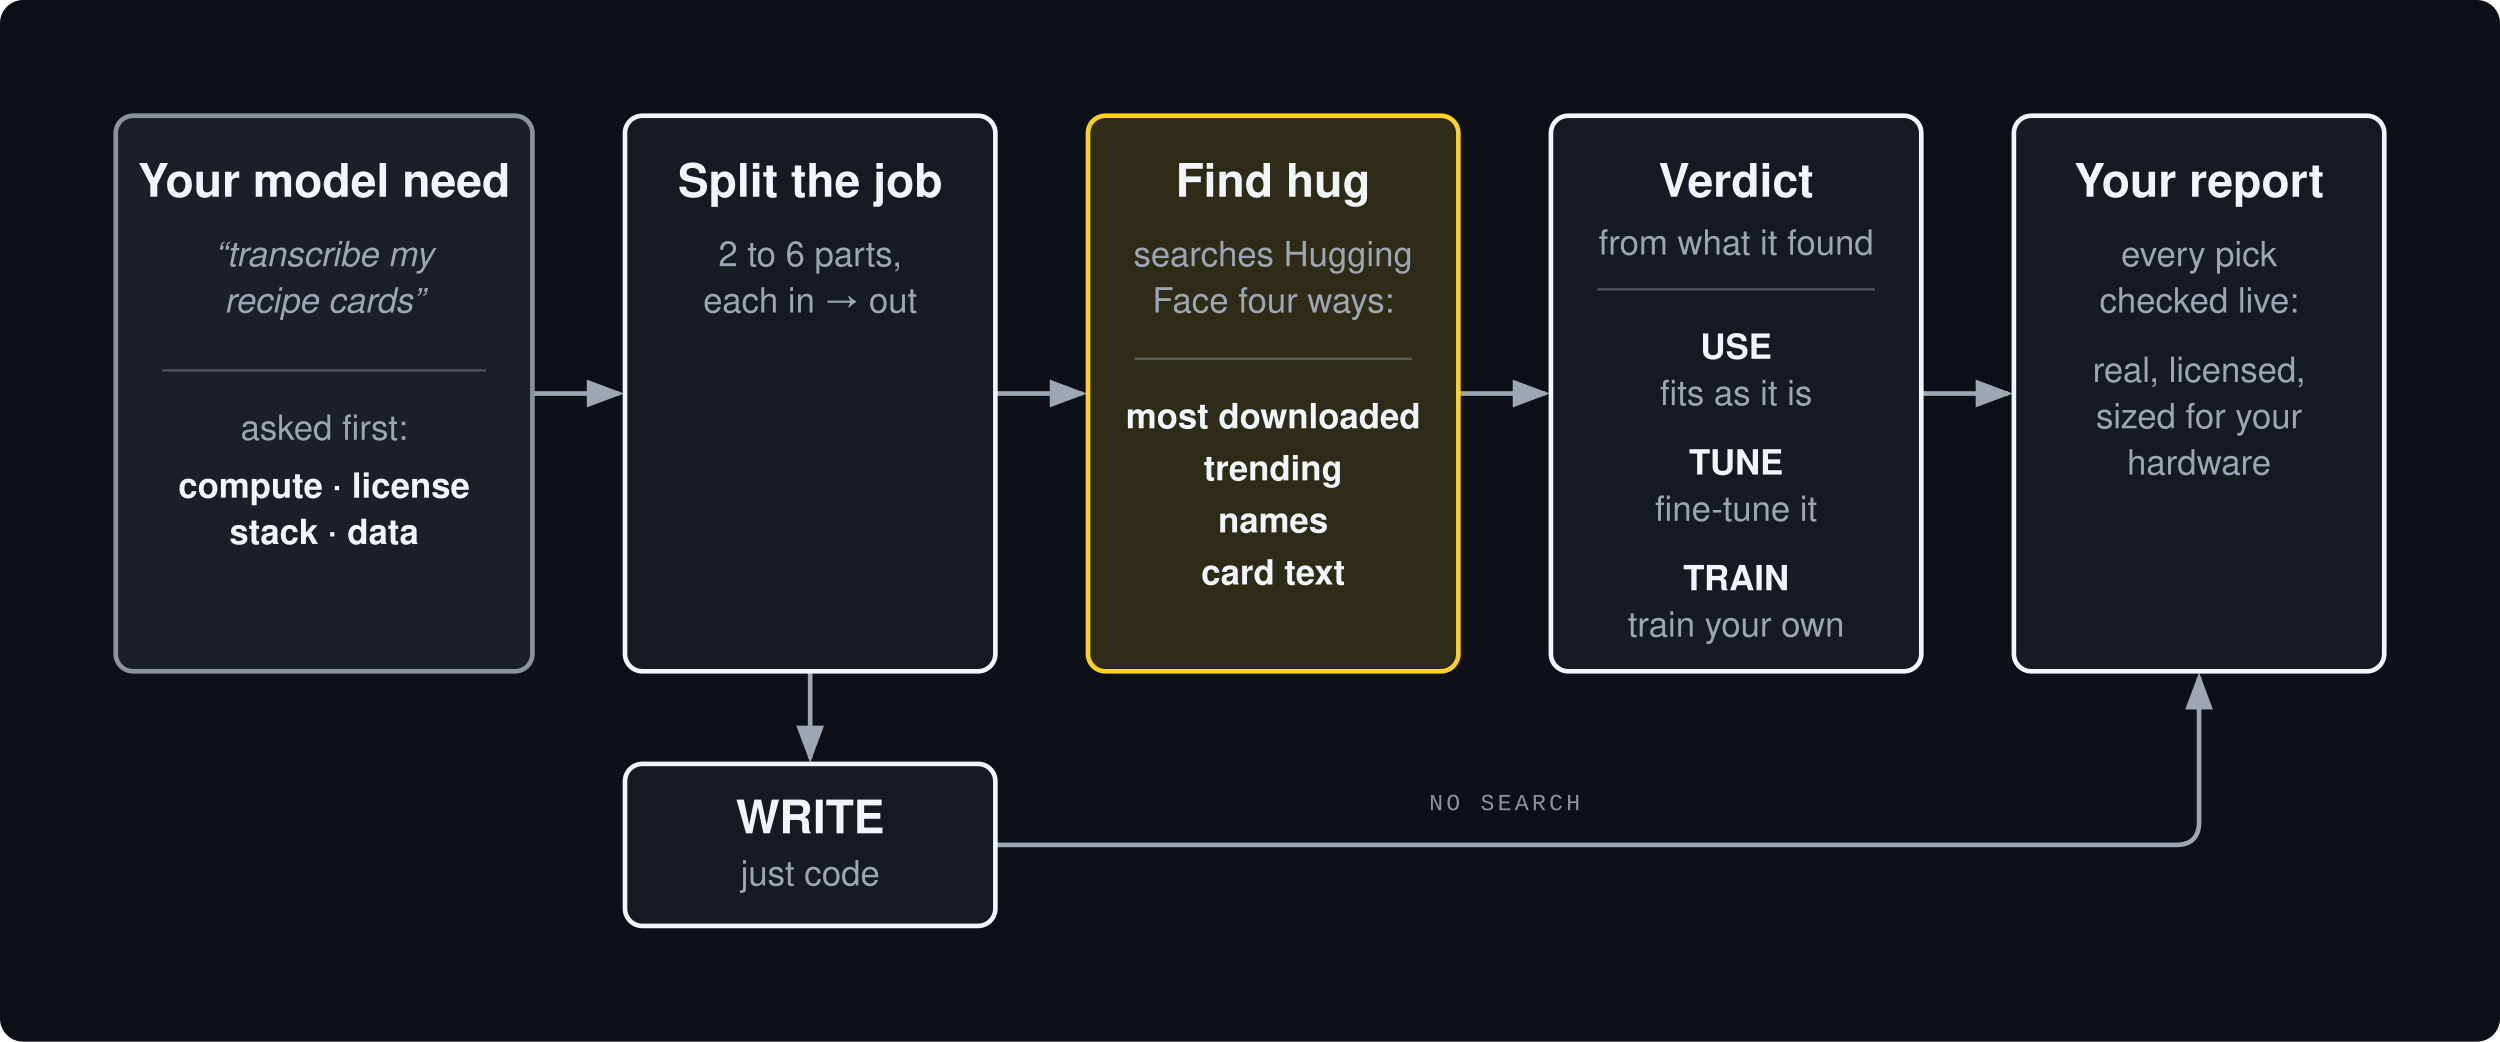
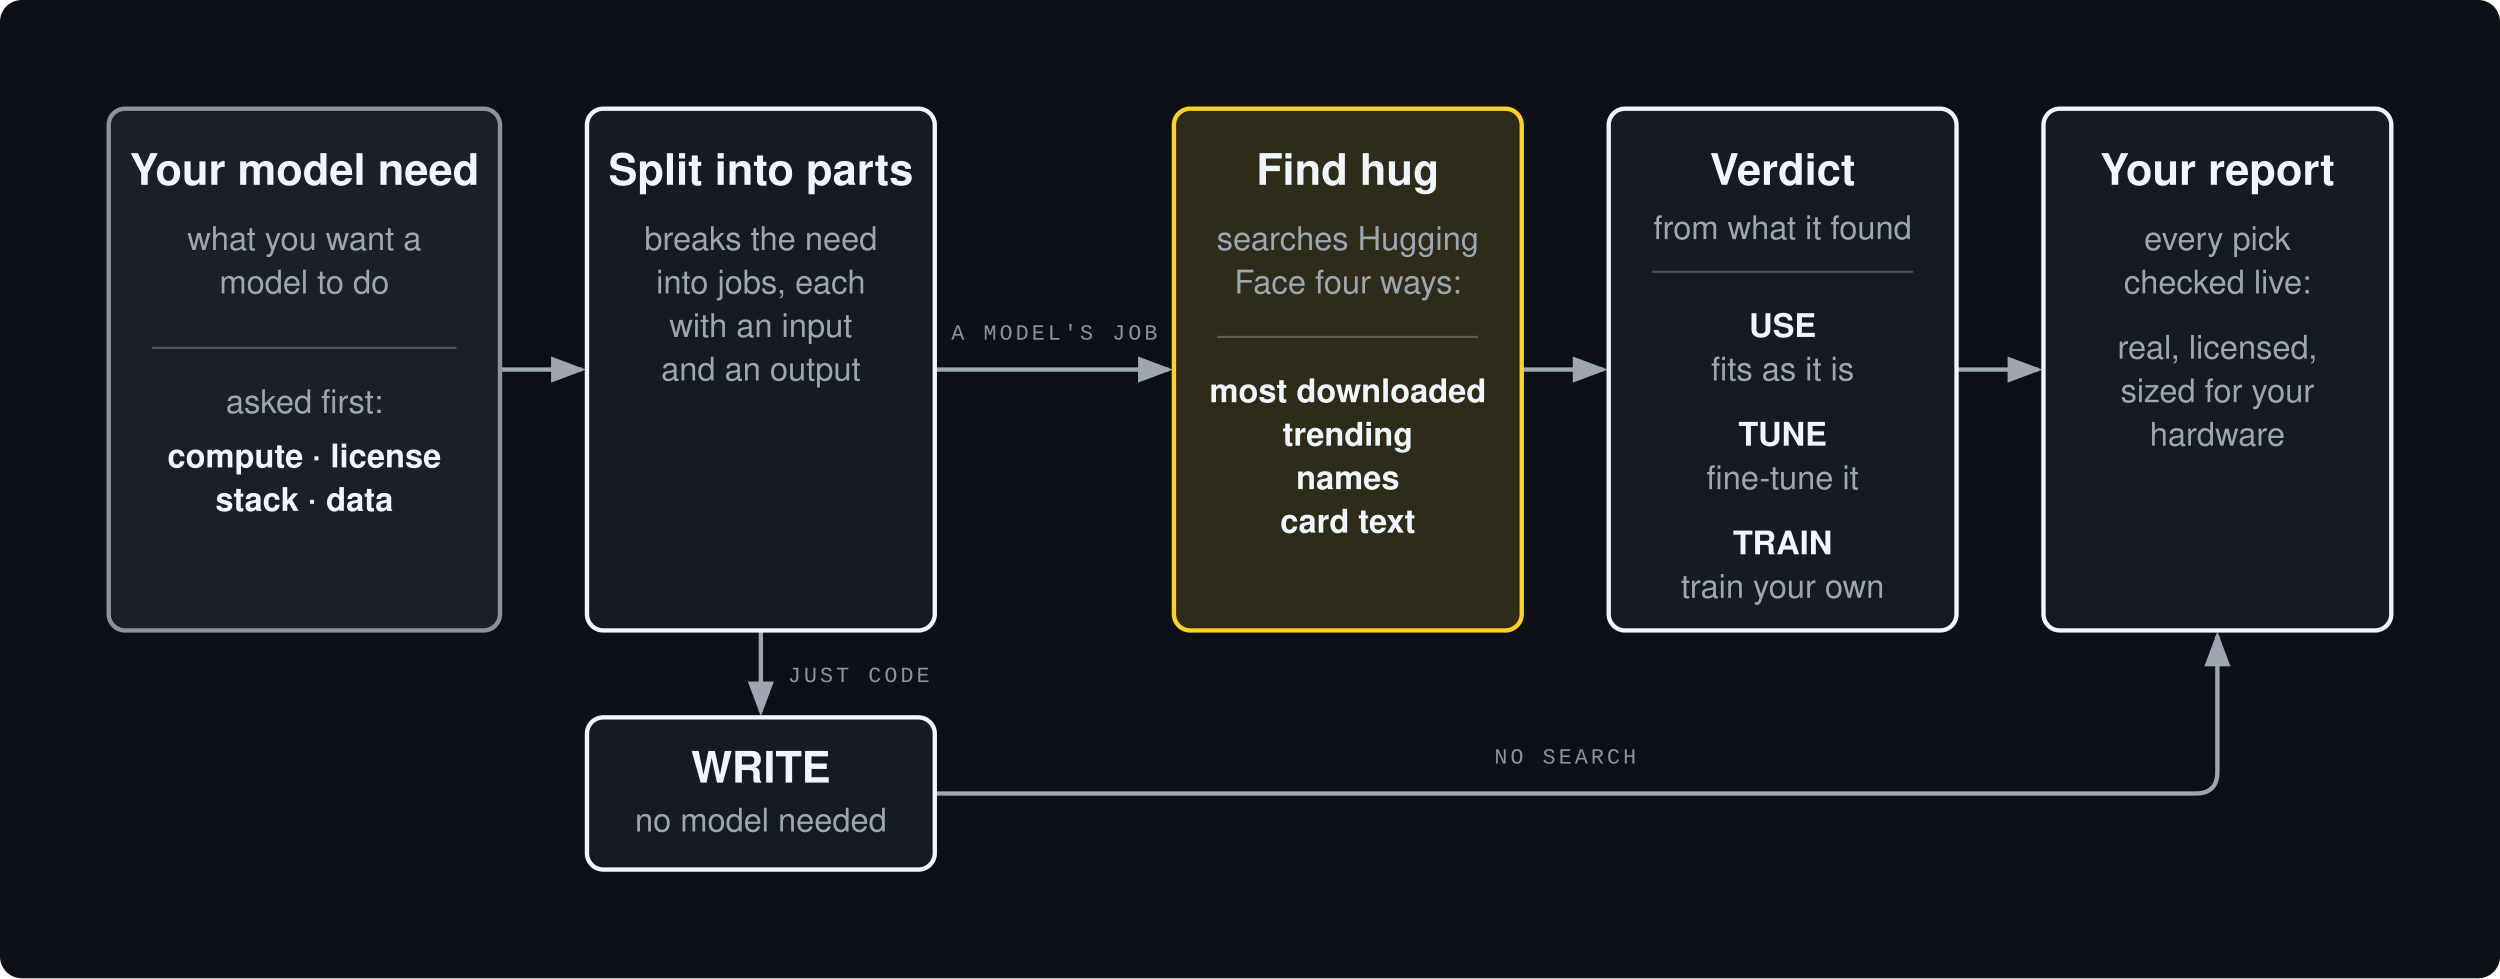
- <svg xmlns="http://www.w3.org/2000/svg" width="864" height="360" viewBox="0 32 864 360" role="img" aria-labelledby="flow-dark-title flow-dark-desc">
+ <svg xmlns="http://www.w3.org/2000/svg" width="920" height="360" viewBox="0 32 920 360" role="img" aria-labelledby="flow-dark-title flow-dark-desc">
  <defs>
    <marker id="flow-dark-arrow" markerWidth="8" markerHeight="6" refX="7" refY="3" orient="auto">
      <polygon points="0 0, 8 3, 0 6" fill="#9da7b3" />
    </marker>
  </defs>
-   <rect y="32" width="864" height="360" rx="8" fill="#0d1117" />
+   <rect y="32" width="920" height="360" rx="8" fill="#0d1117" />
  <line x1="184" y1="168" x2="214" y2="168" stroke="#9da7b3" stroke-width="1.6" marker-end="url(#flow-dark-arrow)" />
-   <line x1="344" y1="168" x2="374" y2="168" stroke="#9da7b3" stroke-width="1.6" marker-end="url(#flow-dark-arrow)" />
-   <line x1="504" y1="168" x2="534" y2="168" stroke="#9da7b3" stroke-width="1.6" marker-end="url(#flow-dark-arrow)" />
-   <line x1="664" y1="168" x2="694" y2="168" stroke="#9da7b3" stroke-width="1.6" marker-end="url(#flow-dark-arrow)" />
+   <line x1="344" y1="168" x2="430" y2="168" stroke="#9da7b3" stroke-width="1.6" marker-end="url(#flow-dark-arrow)" />
+   <line x1="560" y1="168" x2="590" y2="168" stroke="#9da7b3" stroke-width="1.6" marker-end="url(#flow-dark-arrow)" />
+   <line x1="720" y1="168" x2="750" y2="168" stroke="#9da7b3" stroke-width="1.6" marker-end="url(#flow-dark-arrow)" />
  <line x1="280" y1="264" x2="280" y2="294" stroke="#9da7b3" stroke-width="1.6" marker-end="url(#flow-dark-arrow)" />
-   <path d="M344 324 H752 Q760 324 760 316 V266" fill="none" stroke="#9da7b3" stroke-width="1.6" marker-end="url(#flow-dark-arrow)" />
+   <path d="M344 324 H808 Q816 324 816 316 V266" fill="none" stroke="#9da7b3" stroke-width="1.6" marker-end="url(#flow-dark-arrow)" />
  <rect x="40" y="72" width="144" height="192" rx="6" fill="#0d1117" />
  <rect x="40" y="72" width="144" height="192" rx="6" fill="#9da7b3" fill-opacity="0.10" stroke="#8b949e" stroke-width="1.6" />
  <rect x="216" y="72" width="128" height="192" rx="6" fill="#0d1117" />
  <rect x="216" y="72" width="128" height="192" rx="6" fill="#161b22" stroke="#f0f6fc" stroke-width="1.6" />
-   <rect x="376" y="72" width="128" height="192" rx="6" fill="#0d1117" />
-   <rect x="376" y="72" width="128" height="192" rx="6" fill="#ffd21e" fill-opacity="0.14" stroke="#ffd21e" stroke-width="1.6" />
-   <rect x="536" y="72" width="128" height="192" rx="6" fill="#0d1117" />
-   <rect x="536" y="72" width="128" height="192" rx="6" fill="#161b22" stroke="#f0f6fc" stroke-width="1.6" />
-   <rect x="696" y="72" width="128" height="192" rx="6" fill="#0d1117" />
-   <rect x="696" y="72" width="128" height="192" rx="6" fill="#161b22" stroke="#f0f6fc" stroke-width="1.6" />
+   <rect x="432" y="72" width="128" height="192" rx="6" fill="#0d1117" />
+   <rect x="432" y="72" width="128" height="192" rx="6" fill="#ffd21e" fill-opacity="0.14" stroke="#ffd21e" stroke-width="1.6" />
+   <rect x="592" y="72" width="128" height="192" rx="6" fill="#0d1117" />
+   <rect x="592" y="72" width="128" height="192" rx="6" fill="#161b22" stroke="#f0f6fc" stroke-width="1.6" />
+   <rect x="752" y="72" width="128" height="192" rx="6" fill="#0d1117" />
+   <rect x="752" y="72" width="128" height="192" rx="6" fill="#161b22" stroke="#f0f6fc" stroke-width="1.6" />
  <rect x="216" y="296" width="128" height="56" rx="6" fill="#0d1117" />
  <rect x="216" y="296" width="128" height="56" rx="6" fill="#161b22" stroke="#f0f6fc" stroke-width="1.6" />
  <line x1="56" y1="160" x2="168" y2="160" stroke="#9da7b3" stroke-opacity="0.40" stroke-width="0.8" />
-   <line x1="392" y1="156" x2="488" y2="156" stroke="#9da7b3" stroke-opacity="0.40" stroke-width="0.8" />
-   <line x1="552" y1="132" x2="648" y2="132" stroke="#9da7b3" stroke-opacity="0.40" stroke-width="0.8" />
-   <rect x="488" y="304" width="64" height="12" rx="2" fill="#0d1117" />
-   <text x="520" y="312" font-family="ui-monospace, SFMono-Regular, Consolas, 'Liberation Mono', monospace" font-size="8" fill="#8b949e" letter-spacing="0.14em" text-anchor="middle">NO SEARCH</text>
+   <line x1="448" y1="156" x2="544" y2="156" stroke="#9da7b3" stroke-opacity="0.40" stroke-width="0.8" />
+   <line x1="608" y1="132" x2="704" y2="132" stroke="#9da7b3" stroke-opacity="0.40" stroke-width="0.8" />
+   <rect x="348" y="148" width="80" height="12" rx="2" fill="#0d1117" />
+   <text x="388" y="157" font-family="ui-monospace, SFMono-Regular, Consolas, 'Liberation Mono', monospace" font-size="8" fill="#8b949e" letter-spacing="0.14em" text-anchor="middle">A MODEL'S JOB</text>
+   <rect x="288" y="274" width="56" height="12" rx="2" fill="#0d1117" />
+   <text x="316" y="283" font-family="ui-monospace, SFMono-Regular, Consolas, 'Liberation Mono', monospace" font-size="8" fill="#8b949e" letter-spacing="0.14em" text-anchor="middle">JUST CODE</text>
+   <rect x="548" y="304" width="56" height="12" rx="2" fill="#0d1117" />
+   <text x="576" y="313" font-family="ui-monospace, SFMono-Regular, Consolas, 'Liberation Mono', monospace" font-size="8" fill="#8b949e" letter-spacing="0.14em" text-anchor="middle">NO SEARCH</text>
  <text x="112" y="100" font-family="-apple-system, BlinkMacSystemFont, 'Segoe UI', Helvetica, Arial, sans-serif" font-size="16" font-weight="600" fill="#f0f6fc" text-anchor="middle">Your model need</text>
-   <text x="112" y="124" font-family="-apple-system, BlinkMacSystemFont, 'Segoe UI', Helvetica, Arial, sans-serif" font-size="12" fill="#9da7b3" text-anchor="middle" font-style="italic">“transcribe my</text>
-   <text x="112" y="140" font-family="-apple-system, BlinkMacSystemFont, 'Segoe UI', Helvetica, Arial, sans-serif" font-size="12" fill="#9da7b3" text-anchor="middle" font-style="italic">recipe cards”</text>
+   <text x="112" y="124" font-family="-apple-system, BlinkMacSystemFont, 'Segoe UI', Helvetica, Arial, sans-serif" font-size="12" fill="#9da7b3" text-anchor="middle">what you want a</text>
+   <text x="112" y="140" font-family="-apple-system, BlinkMacSystemFont, 'Segoe UI', Helvetica, Arial, sans-serif" font-size="12" fill="#9da7b3" text-anchor="middle">model to do</text>
  <text x="112" y="184" font-family="-apple-system, BlinkMacSystemFont, 'Segoe UI', Helvetica, Arial, sans-serif" font-size="12" fill="#9da7b3" text-anchor="middle">asked first:</text>
  <text x="112" y="204" font-family="-apple-system, BlinkMacSystemFont, 'Segoe UI', Helvetica, Arial, sans-serif" font-size="12" font-weight="600" fill="#f0f6fc" text-anchor="middle">compute · license</text>
  <text x="112" y="220" font-family="-apple-system, BlinkMacSystemFont, 'Segoe UI', Helvetica, Arial, sans-serif" font-size="12" font-weight="600" fill="#f0f6fc" text-anchor="middle">stack · data</text>
-   <text x="280" y="100" font-family="-apple-system, BlinkMacSystemFont, 'Segoe UI', Helvetica, Arial, sans-serif" font-size="16" font-weight="600" fill="#f0f6fc" text-anchor="middle">Split the job</text>
-   <text x="280" y="124" font-family="-apple-system, BlinkMacSystemFont, 'Segoe UI', Helvetica, Arial, sans-serif" font-size="12" fill="#9da7b3" text-anchor="middle">2 to 6 parts,</text>
-   <text x="280" y="140" font-family="-apple-system, BlinkMacSystemFont, 'Segoe UI', Helvetica, Arial, sans-serif" font-size="12" fill="#9da7b3" text-anchor="middle">each in → out</text>
-   <text x="440" y="100" font-family="-apple-system, BlinkMacSystemFont, 'Segoe UI', Helvetica, Arial, sans-serif" font-size="16" font-weight="600" fill="#f0f6fc" text-anchor="middle">Find hug</text>
-   <text x="440" y="124" font-family="-apple-system, BlinkMacSystemFont, 'Segoe UI', Helvetica, Arial, sans-serif" font-size="12" fill="#9da7b3" text-anchor="middle">searches Hugging</text>
-   <text x="440" y="140" font-family="-apple-system, BlinkMacSystemFont, 'Segoe UI', Helvetica, Arial, sans-serif" font-size="12" fill="#9da7b3" text-anchor="middle">Face four ways:</text>
-   <text x="440" y="180" font-family="-apple-system, BlinkMacSystemFont, 'Segoe UI', Helvetica, Arial, sans-serif" font-size="12" font-weight="600" fill="#f0f6fc" text-anchor="middle">most downloaded</text>
-   <text x="440" y="198" font-family="-apple-system, BlinkMacSystemFont, 'Segoe UI', Helvetica, Arial, sans-serif" font-size="12" font-weight="600" fill="#f0f6fc" text-anchor="middle">trending</text>
-   <text x="440" y="216" font-family="-apple-system, BlinkMacSystemFont, 'Segoe UI', Helvetica, Arial, sans-serif" font-size="12" font-weight="600" fill="#f0f6fc" text-anchor="middle">names</text>
-   <text x="440" y="234" font-family="-apple-system, BlinkMacSystemFont, 'Segoe UI', Helvetica, Arial, sans-serif" font-size="12" font-weight="600" fill="#f0f6fc" text-anchor="middle">card text</text>
-   <text x="600" y="100" font-family="-apple-system, BlinkMacSystemFont, 'Segoe UI', Helvetica, Arial, sans-serif" font-size="16" font-weight="600" fill="#f0f6fc" text-anchor="middle">Verdict</text>
-   <text x="600" y="120" font-family="-apple-system, BlinkMacSystemFont, 'Segoe UI', Helvetica, Arial, sans-serif" font-size="12" fill="#9da7b3" text-anchor="middle">from what it found</text>
-   <text x="600" y="156" font-family="-apple-system, BlinkMacSystemFont, 'Segoe UI', Helvetica, Arial, sans-serif" font-size="12" font-weight="600" fill="#f0f6fc" text-anchor="middle">USE</text>
-   <text x="600" y="172" font-family="-apple-system, BlinkMacSystemFont, 'Segoe UI', Helvetica, Arial, sans-serif" font-size="12" fill="#9da7b3" text-anchor="middle">fits as it is</text>
-   <text x="600" y="196" font-family="-apple-system, BlinkMacSystemFont, 'Segoe UI', Helvetica, Arial, sans-serif" font-size="12" font-weight="600" fill="#f0f6fc" text-anchor="middle">TUNE</text>
-   <text x="600" y="212" font-family="-apple-system, BlinkMacSystemFont, 'Segoe UI', Helvetica, Arial, sans-serif" font-size="12" fill="#9da7b3" text-anchor="middle">fine-tune it</text>
-   <text x="600" y="236" font-family="-apple-system, BlinkMacSystemFont, 'Segoe UI', Helvetica, Arial, sans-serif" font-size="12" font-weight="600" fill="#f0f6fc" text-anchor="middle">TRAIN</text>
-   <text x="600" y="252" font-family="-apple-system, BlinkMacSystemFont, 'Segoe UI', Helvetica, Arial, sans-serif" font-size="12" fill="#9da7b3" text-anchor="middle">train your own</text>
-   <text x="760" y="100" font-family="-apple-system, BlinkMacSystemFont, 'Segoe UI', Helvetica, Arial, sans-serif" font-size="16" font-weight="600" fill="#f0f6fc" text-anchor="middle">Your report</text>
-   <text x="760" y="124" font-family="-apple-system, BlinkMacSystemFont, 'Segoe UI', Helvetica, Arial, sans-serif" font-size="12" fill="#9da7b3" text-anchor="middle">every pick</text>
-   <text x="760" y="140" font-family="-apple-system, BlinkMacSystemFont, 'Segoe UI', Helvetica, Arial, sans-serif" font-size="12" fill="#9da7b3" text-anchor="middle">checked live:</text>
-   <text x="760" y="164" font-family="-apple-system, BlinkMacSystemFont, 'Segoe UI', Helvetica, Arial, sans-serif" font-size="12" fill="#9da7b3" text-anchor="middle">real, licensed,</text>
-   <text x="760" y="180" font-family="-apple-system, BlinkMacSystemFont, 'Segoe UI', Helvetica, Arial, sans-serif" font-size="12" fill="#9da7b3" text-anchor="middle">sized for your</text>
-   <text x="760" y="196" font-family="-apple-system, BlinkMacSystemFont, 'Segoe UI', Helvetica, Arial, sans-serif" font-size="12" fill="#9da7b3" text-anchor="middle">hardware</text>
+   <text x="280" y="100" font-family="-apple-system, BlinkMacSystemFont, 'Segoe UI', Helvetica, Arial, sans-serif" font-size="16" font-weight="600" fill="#f0f6fc" text-anchor="middle">Split into parts</text>
+   <text x="280" y="124" font-family="-apple-system, BlinkMacSystemFont, 'Segoe UI', Helvetica, Arial, sans-serif" font-size="12" fill="#9da7b3" text-anchor="middle">breaks the need</text>
+   <text x="280" y="140" font-family="-apple-system, BlinkMacSystemFont, 'Segoe UI', Helvetica, Arial, sans-serif" font-size="12" fill="#9da7b3" text-anchor="middle">into jobs, each</text>
+   <text x="280" y="156" font-family="-apple-system, BlinkMacSystemFont, 'Segoe UI', Helvetica, Arial, sans-serif" font-size="12" fill="#9da7b3" text-anchor="middle">with an input</text>
+   <text x="280" y="172" font-family="-apple-system, BlinkMacSystemFont, 'Segoe UI', Helvetica, Arial, sans-serif" font-size="12" fill="#9da7b3" text-anchor="middle">and an output</text>
+   <text x="496" y="100" font-family="-apple-system, BlinkMacSystemFont, 'Segoe UI', Helvetica, Arial, sans-serif" font-size="16" font-weight="600" fill="#f0f6fc" text-anchor="middle">Find hug</text>
+   <text x="496" y="124" font-family="-apple-system, BlinkMacSystemFont, 'Segoe UI', Helvetica, Arial, sans-serif" font-size="12" fill="#9da7b3" text-anchor="middle">searches Hugging</text>
+   <text x="496" y="140" font-family="-apple-system, BlinkMacSystemFont, 'Segoe UI', Helvetica, Arial, sans-serif" font-size="12" fill="#9da7b3" text-anchor="middle">Face four ways:</text>
+   <text x="496" y="180" font-family="-apple-system, BlinkMacSystemFont, 'Segoe UI', Helvetica, Arial, sans-serif" font-size="12" font-weight="600" fill="#f0f6fc" text-anchor="middle">most downloaded</text>
+   <text x="496" y="196" font-family="-apple-system, BlinkMacSystemFont, 'Segoe UI', Helvetica, Arial, sans-serif" font-size="12" font-weight="600" fill="#f0f6fc" text-anchor="middle">trending</text>
+   <text x="496" y="212" font-family="-apple-system, BlinkMacSystemFont, 'Segoe UI', Helvetica, Arial, sans-serif" font-size="12" font-weight="600" fill="#f0f6fc" text-anchor="middle">names</text>
+   <text x="496" y="228" font-family="-apple-system, BlinkMacSystemFont, 'Segoe UI', Helvetica, Arial, sans-serif" font-size="12" font-weight="600" fill="#f0f6fc" text-anchor="middle">card text</text>
+   <text x="656" y="100" font-family="-apple-system, BlinkMacSystemFont, 'Segoe UI', Helvetica, Arial, sans-serif" font-size="16" font-weight="600" fill="#f0f6fc" text-anchor="middle">Verdict</text>
+   <text x="656" y="120" font-family="-apple-system, BlinkMacSystemFont, 'Segoe UI', Helvetica, Arial, sans-serif" font-size="12" fill="#9da7b3" text-anchor="middle">from what it found</text>
+   <text x="656" y="156" font-family="-apple-system, BlinkMacSystemFont, 'Segoe UI', Helvetica, Arial, sans-serif" font-size="12" font-weight="600" fill="#f0f6fc" text-anchor="middle">USE</text>
+   <text x="656" y="172" font-family="-apple-system, BlinkMacSystemFont, 'Segoe UI', Helvetica, Arial, sans-serif" font-size="12" fill="#9da7b3" text-anchor="middle">fits as it is</text>
+   <text x="656" y="196" font-family="-apple-system, BlinkMacSystemFont, 'Segoe UI', Helvetica, Arial, sans-serif" font-size="12" font-weight="600" fill="#f0f6fc" text-anchor="middle">TUNE</text>
+   <text x="656" y="212" font-family="-apple-system, BlinkMacSystemFont, 'Segoe UI', Helvetica, Arial, sans-serif" font-size="12" fill="#9da7b3" text-anchor="middle">fine-tune it</text>
+   <text x="656" y="236" font-family="-apple-system, BlinkMacSystemFont, 'Segoe UI', Helvetica, Arial, sans-serif" font-size="12" font-weight="600" fill="#f0f6fc" text-anchor="middle">TRAIN</text>
+   <text x="656" y="252" font-family="-apple-system, BlinkMacSystemFont, 'Segoe UI', Helvetica, Arial, sans-serif" font-size="12" fill="#9da7b3" text-anchor="middle">train your own</text>
+   <text x="816" y="100" font-family="-apple-system, BlinkMacSystemFont, 'Segoe UI', Helvetica, Arial, sans-serif" font-size="16" font-weight="600" fill="#f0f6fc" text-anchor="middle">Your report</text>
+   <text x="816" y="124" font-family="-apple-system, BlinkMacSystemFont, 'Segoe UI', Helvetica, Arial, sans-serif" font-size="12" fill="#9da7b3" text-anchor="middle">every pick</text>
+   <text x="816" y="140" font-family="-apple-system, BlinkMacSystemFont, 'Segoe UI', Helvetica, Arial, sans-serif" font-size="12" fill="#9da7b3" text-anchor="middle">checked live:</text>
+   <text x="816" y="164" font-family="-apple-system, BlinkMacSystemFont, 'Segoe UI', Helvetica, Arial, sans-serif" font-size="12" fill="#9da7b3" text-anchor="middle">real, licensed,</text>
+   <text x="816" y="180" font-family="-apple-system, BlinkMacSystemFont, 'Segoe UI', Helvetica, Arial, sans-serif" font-size="12" fill="#9da7b3" text-anchor="middle">sized for your</text>
+   <text x="816" y="196" font-family="-apple-system, BlinkMacSystemFont, 'Segoe UI', Helvetica, Arial, sans-serif" font-size="12" fill="#9da7b3" text-anchor="middle">hardware</text>
  <text x="280" y="320" font-family="-apple-system, BlinkMacSystemFont, 'Segoe UI', Helvetica, Arial, sans-serif" font-size="16" font-weight="600" fill="#f0f6fc" text-anchor="middle">WRITE</text>
-   <text x="280" y="338" font-family="-apple-system, BlinkMacSystemFont, 'Segoe UI', Helvetica, Arial, sans-serif" font-size="12" fill="#9da7b3" text-anchor="middle">just code</text>
+   <text x="280" y="338" font-family="-apple-system, BlinkMacSystemFont, 'Segoe UI', Helvetica, Arial, sans-serif" font-size="12" fill="#9da7b3" text-anchor="middle">no model needed</text>
</svg>
